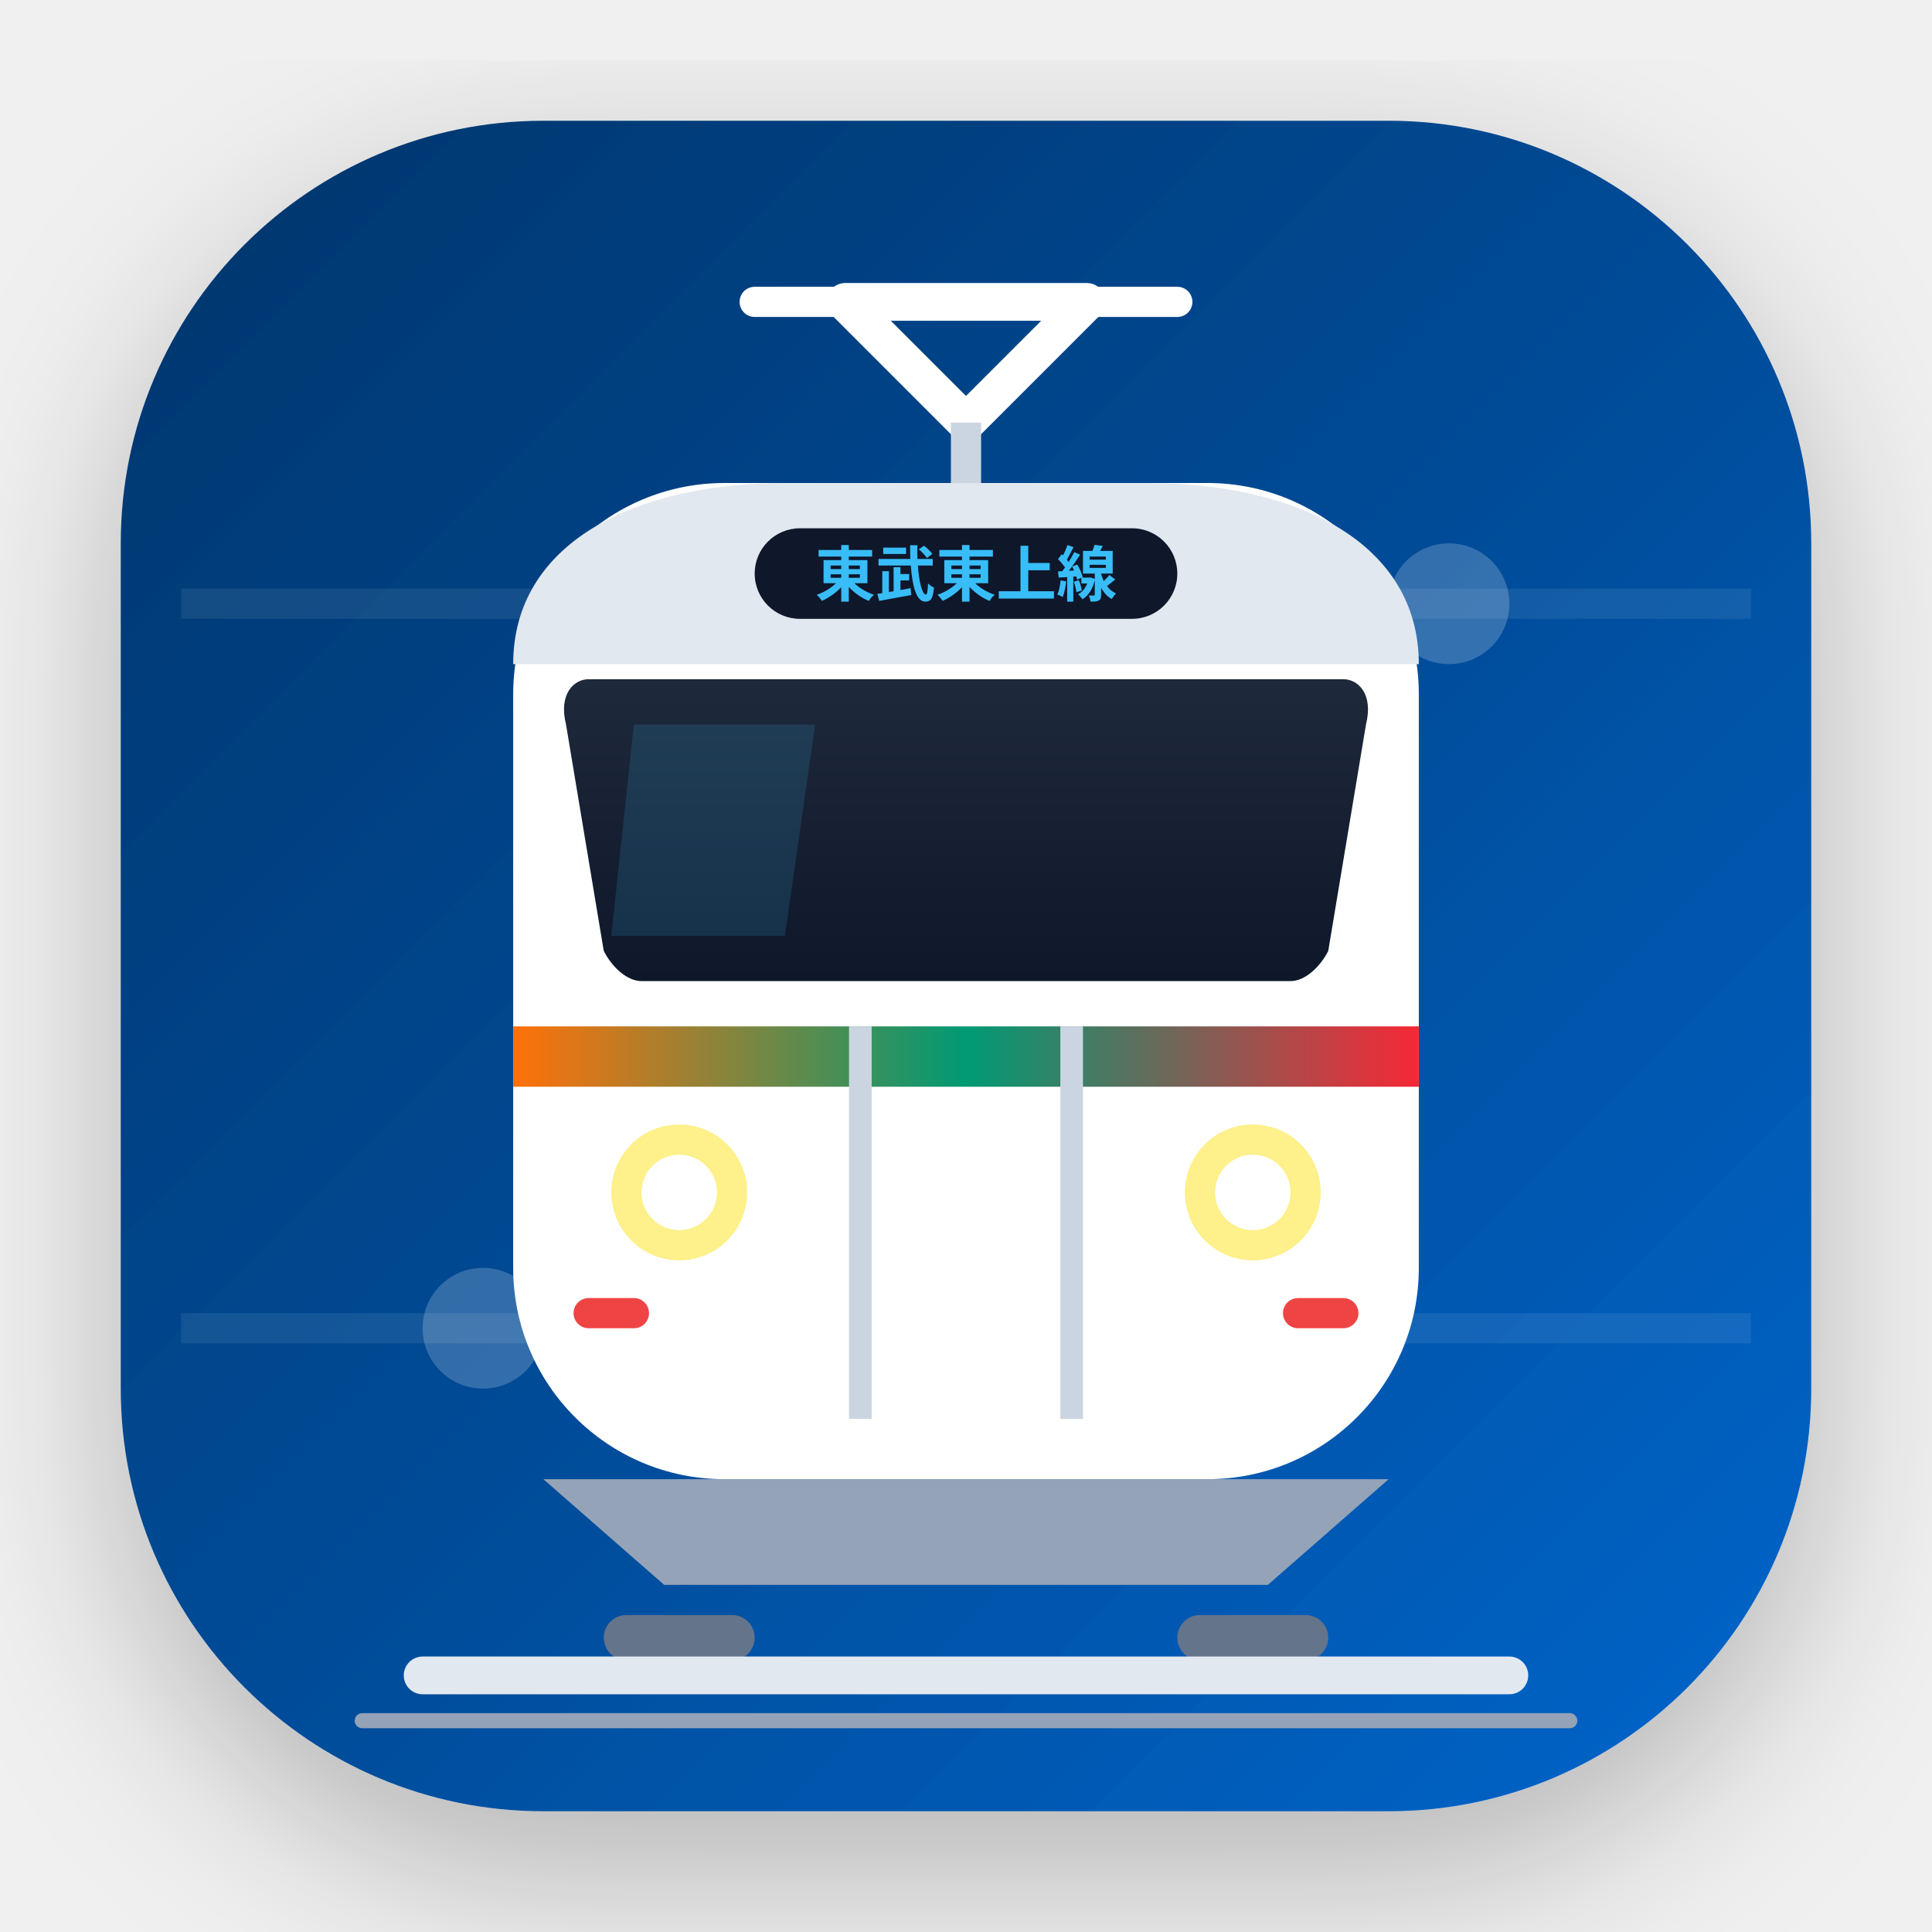
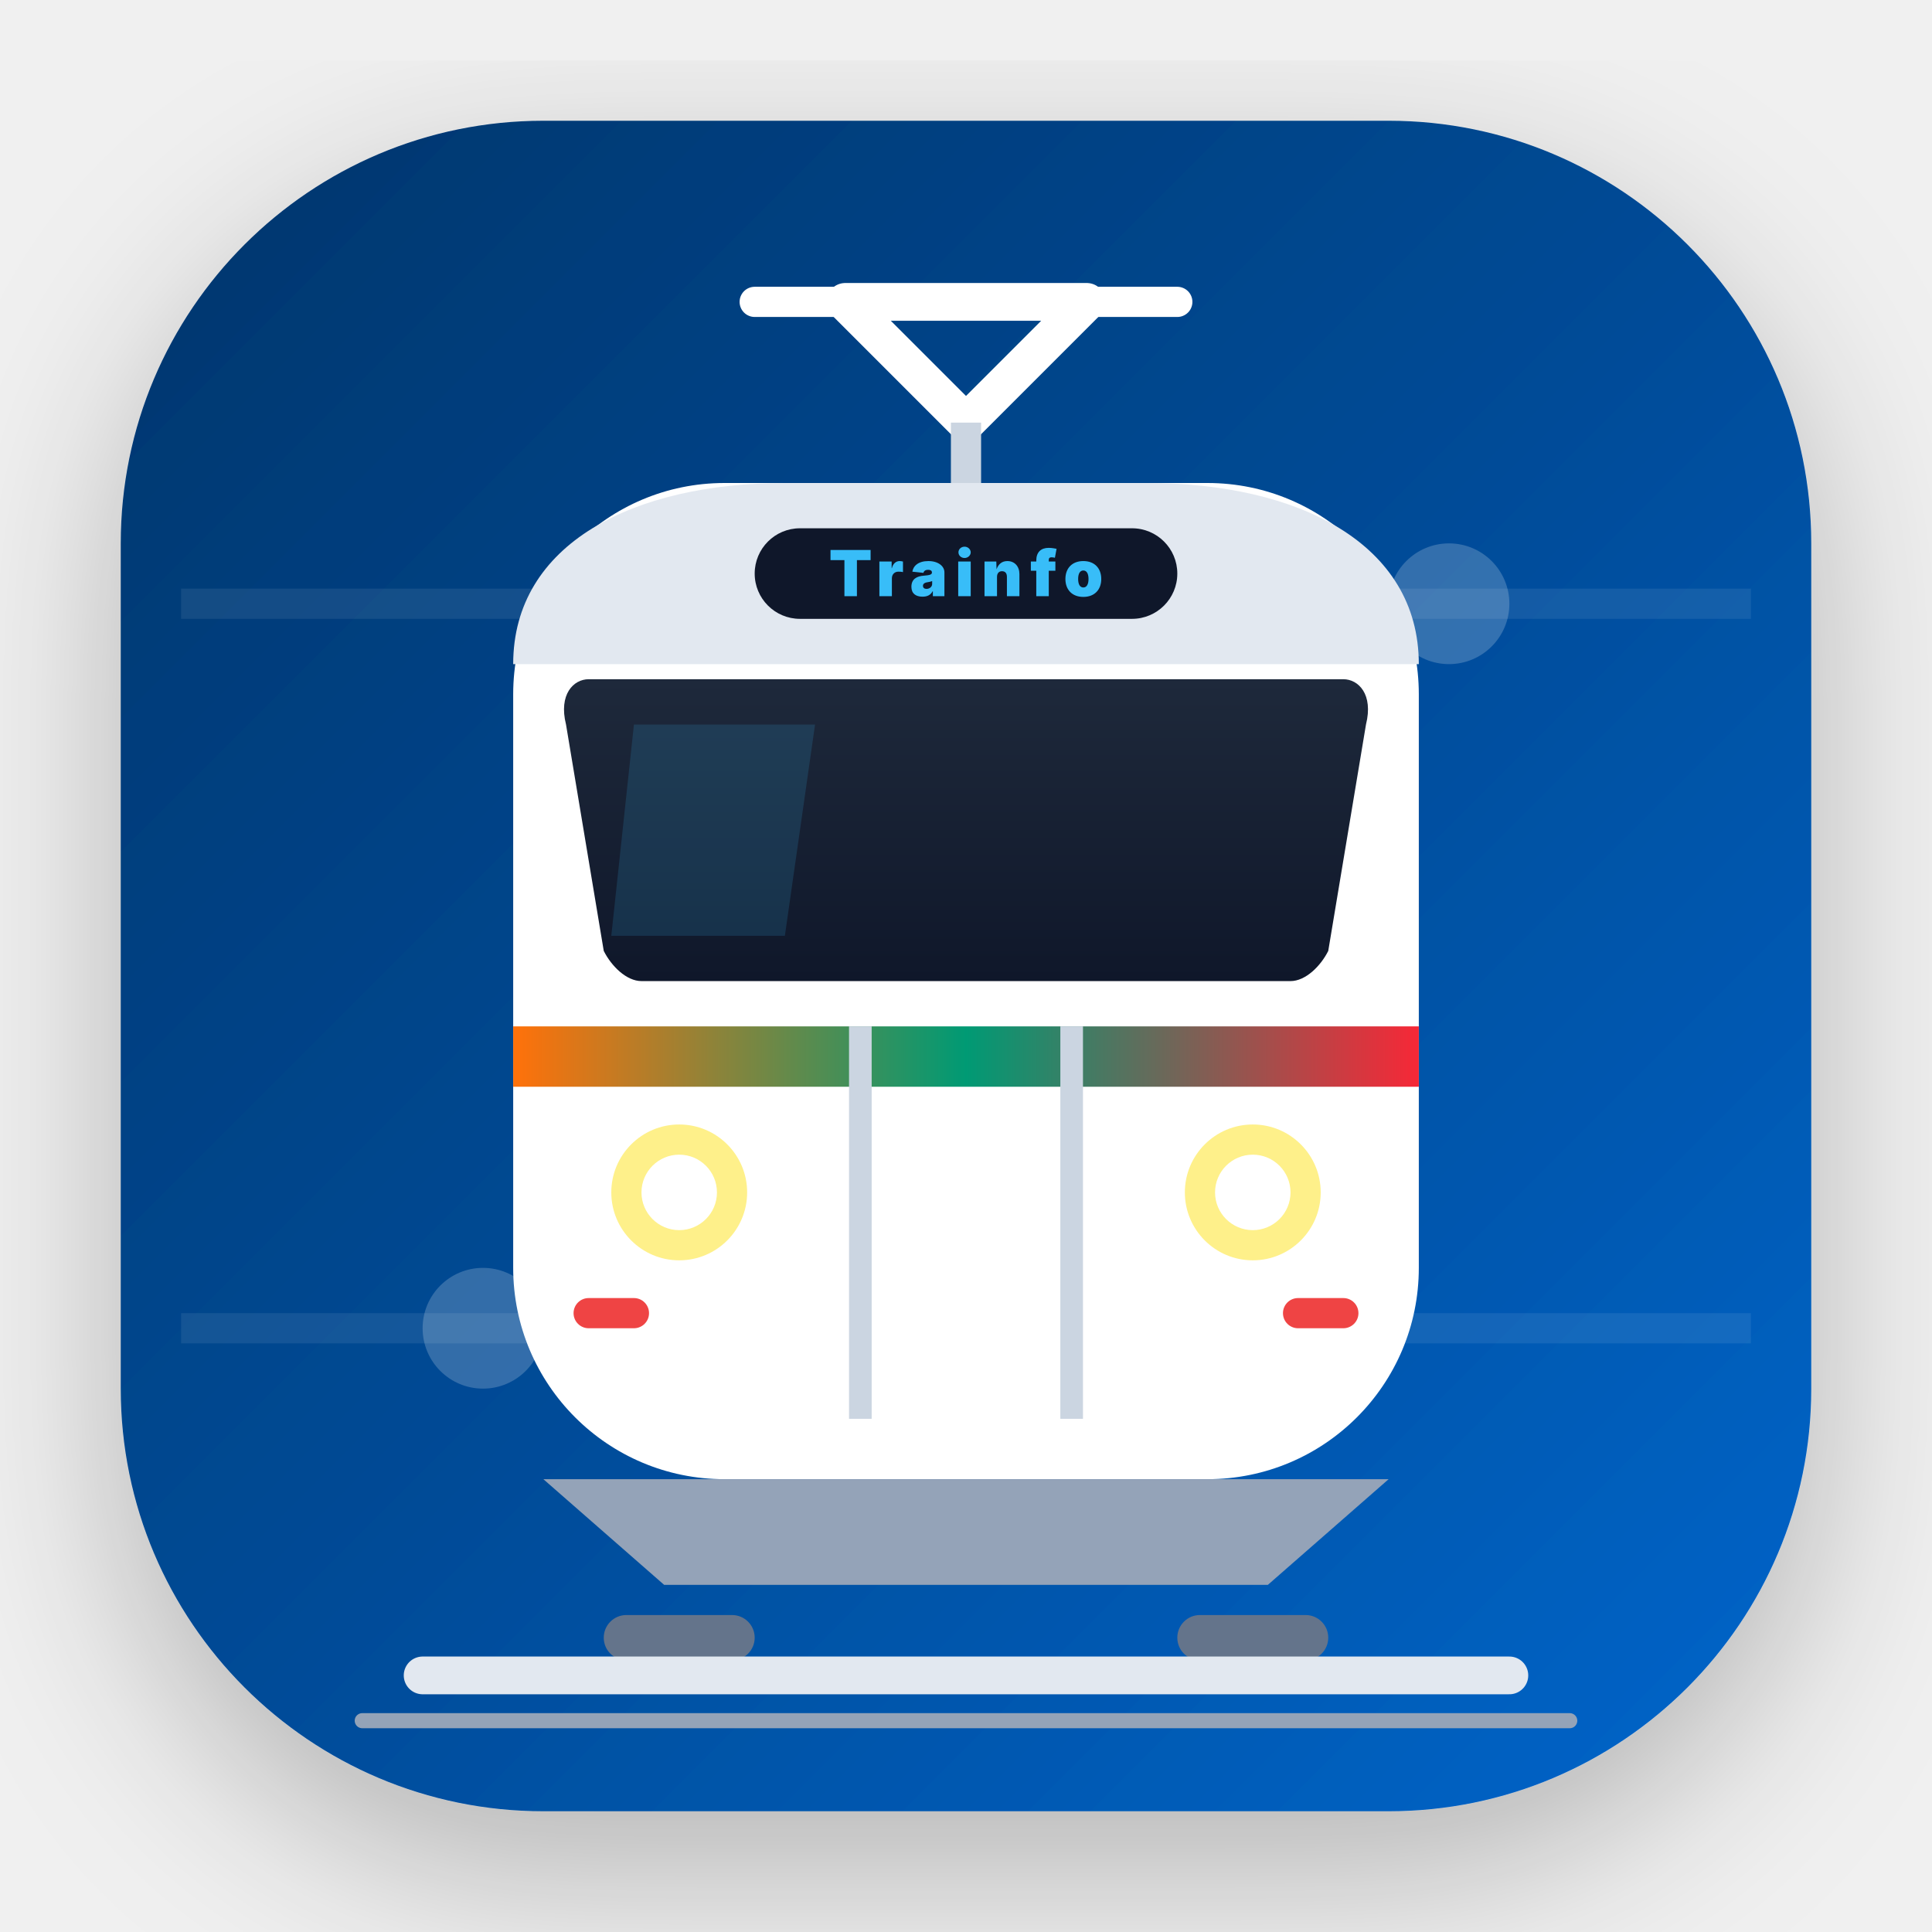
<svg xmlns="http://www.w3.org/2000/svg" viewBox="0 0 128 128" width="128" height="128">
  <defs>
    <linearGradient id="bgGrad" x1="0%" y1="0%" x2="100%" y2="100%">
      <stop offset="0%" stop-color="#00356B" />
      <stop offset="50%" stop-color="#004B97" />
      <stop offset="100%" stop-color="#0066CC" />
    </linearGradient>
    <linearGradient id="windowGrad" x1="0%" y1="0%" x2="0%" y2="100%">
      <stop offset="0%" stop-color="#1E293B" />
      <stop offset="100%" stop-color="#0F172A" />
    </linearGradient>
    <linearGradient id="accentGrad" x1="0%" y1="0%" x2="100%" y2="0%">
      <stop offset="0%" stop-color="#FF710A" />
      <stop offset="50%" stop-color="#009A74" />
      <stop offset="100%" stop-color="#F62837" />
    </linearGradient>
    <filter id="shadow" x="-10%" y="-10%" width="120%" height="125%" filterUnits="userSpaceOnUse">
      <feDropShadow dx="0" dy="4" stdDeviation="6" flood-color="#000000" flood-opacity="0.25" />
    </filter>
  </defs>
  <rect x="8" y="8" width="112" height="112" rx="28" fill="url(#bgGrad)" filter="url(#shadow)" />
  <path d="M12 40 L116 40 M12 88 L116 88" stroke="#ffffff" stroke-opacity="0.08" stroke-width="2" />
  <circle cx="96" cy="40" r="4" fill="#ffffff" fill-opacity="0.2" />
  <circle cx="32" cy="88" r="4" fill="#ffffff" fill-opacity="0.2" />
  <g transform="translate(24, 20)">
    <path d="M40 8 L32 0 L48 0 Z" fill="none" stroke="#FFFFFF" stroke-width="2.5" stroke-linejoin="round" stroke-linecap="round" />
    <line x1="26" y1="0" x2="54" y2="0" stroke="#FFFFFF" stroke-width="2" stroke-linecap="round" />
    <line x1="40" y1="8" x2="40" y2="12" stroke="#CBD5E1" stroke-width="2" />
    <rect x="10" y="12" width="60" height="66" rx="14" fill="#FFFFFF" />
    <path d="M10 24 C10 16 18 12 28 12 L52 12 C62 12 70 16 70 24 Z" fill="#E2E8F0" />
    <rect x="26" y="15" width="28" height="6" rx="3" fill="#0F172A" />
-     <text x="40" y="19.5" font-family="-apple-system, BlinkMacSystemFont, 'Segoe UI', sans-serif" font-size="4" font-weight="900" fill="#38BDF8" text-anchor="middle">東武東上線</text>
+     <text x="40" y="19.5" font-family="-apple-system, BlinkMacSystemFont, 'Segoe UI', sans-serif" font-size="4.2" font-weight="900" fill="#38BDF8" text-anchor="middle" letter-spacing="0.5">Trainfo</text>
    <path d="M15 25 L65 25 C66 25 67 26 66.5 28 L64 43 C63.5 44 62.5 45 61.5 45 L18.5 45 C17.5 45 16.5 44 16 43 L13.5 28 C13 26 14 25 15 25 Z" fill="url(#windowGrad)" />
    <path d="M18 28 L30 28 L28 42 L16.5 42 Z" fill="#38BDF8" fill-opacity="0.15" />
    <rect x="10" y="48" width="60" height="4" fill="url(#accentGrad)" />
    <circle cx="21" cy="59" r="4.5" fill="#FEF08A" />
    <circle cx="21" cy="59" r="2.5" fill="#FFFFFF" />
    <circle cx="59" cy="59" r="4.5" fill="#FEF08A" />
    <circle cx="59" cy="59" r="2.5" fill="#FFFFFF" />
    <rect x="14" y="66" width="5" height="2" rx="1" fill="#EF4444" />
    <rect x="61" y="66" width="5" height="2" rx="1" fill="#EF4444" />
    <line x1="33" y1="48" x2="33" y2="74" stroke="#CBD5E1" stroke-width="1.5" />
    <line x1="47" y1="48" x2="47" y2="74" stroke="#CBD5E1" stroke-width="1.5" />
    <path d="M12 78 L20 85 L60 85 L68 78 Z" fill="#94A3B8" />
    <rect x="16" y="87" width="10" height="3" rx="1.5" fill="#64748B" />
    <rect x="54" y="87" width="10" height="3" rx="1.5" fill="#64748B" />
    <line x1="4" y1="91" x2="76" y2="91" stroke="#E2E8F0" stroke-width="2.5" stroke-linecap="round" />
    <line x1="0" y1="94" x2="80" y2="94" stroke="#94A3B8" stroke-width="1" stroke-linecap="round" />
  </g>
</svg>
